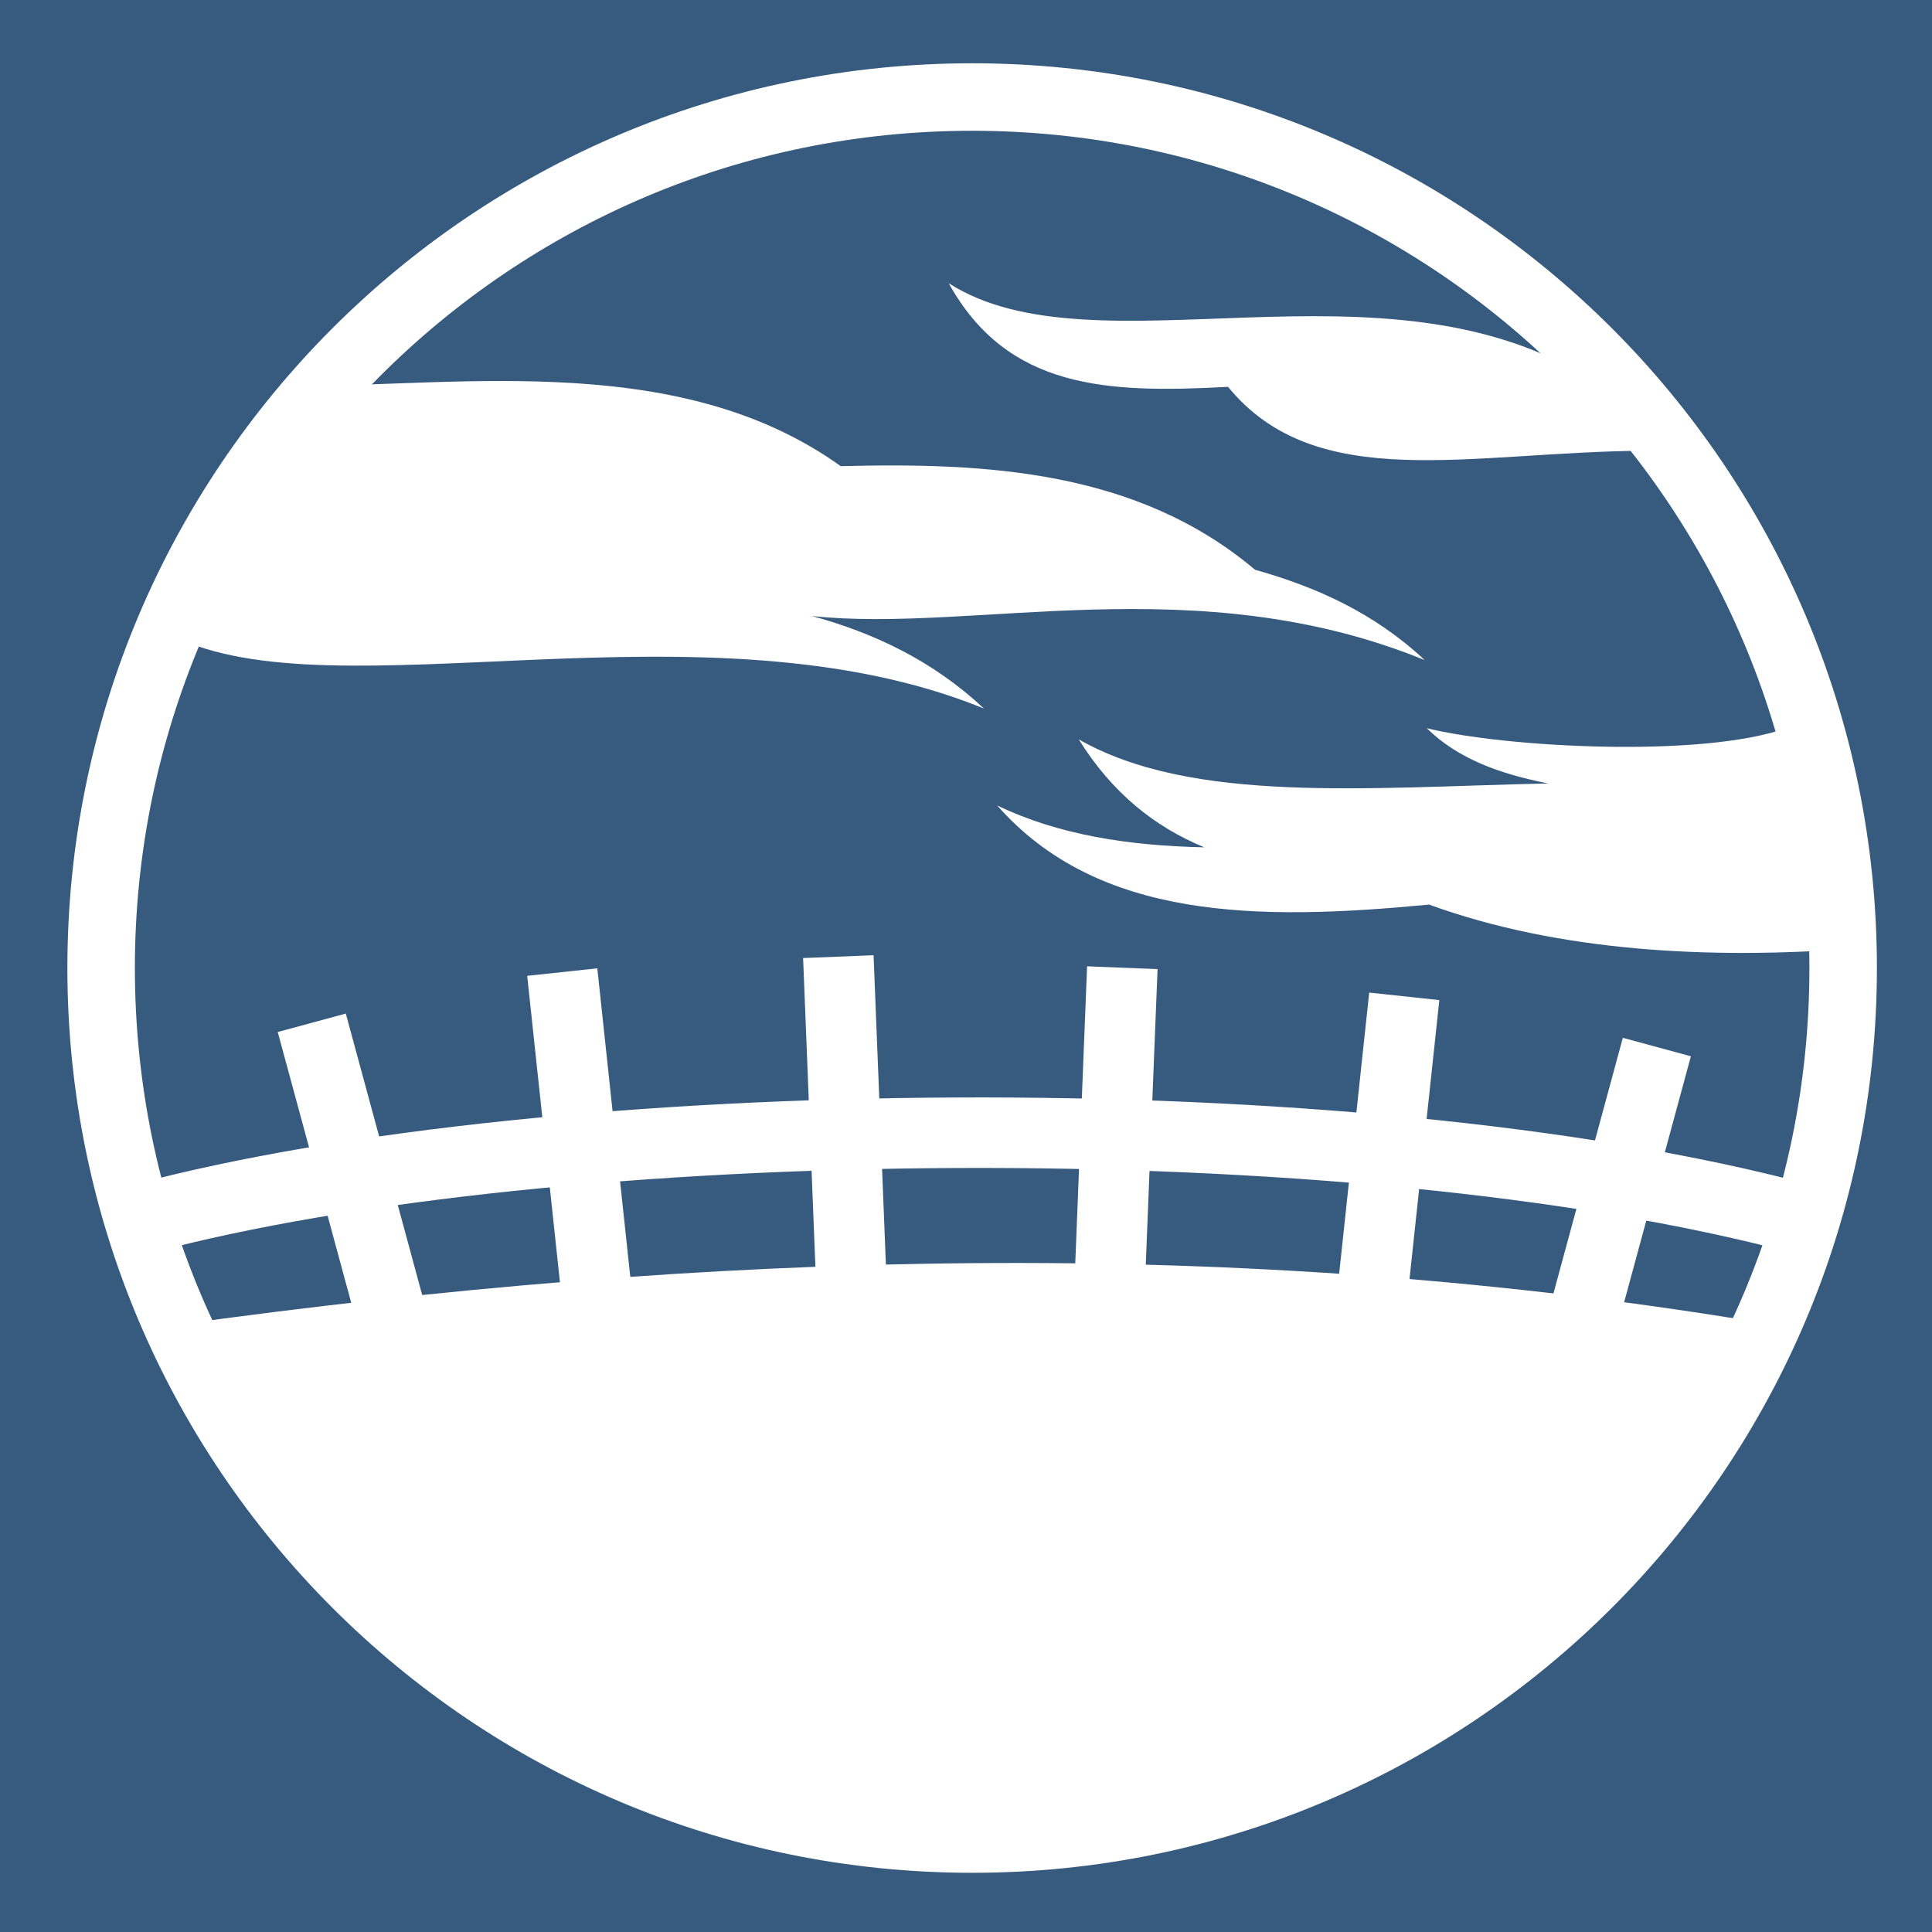
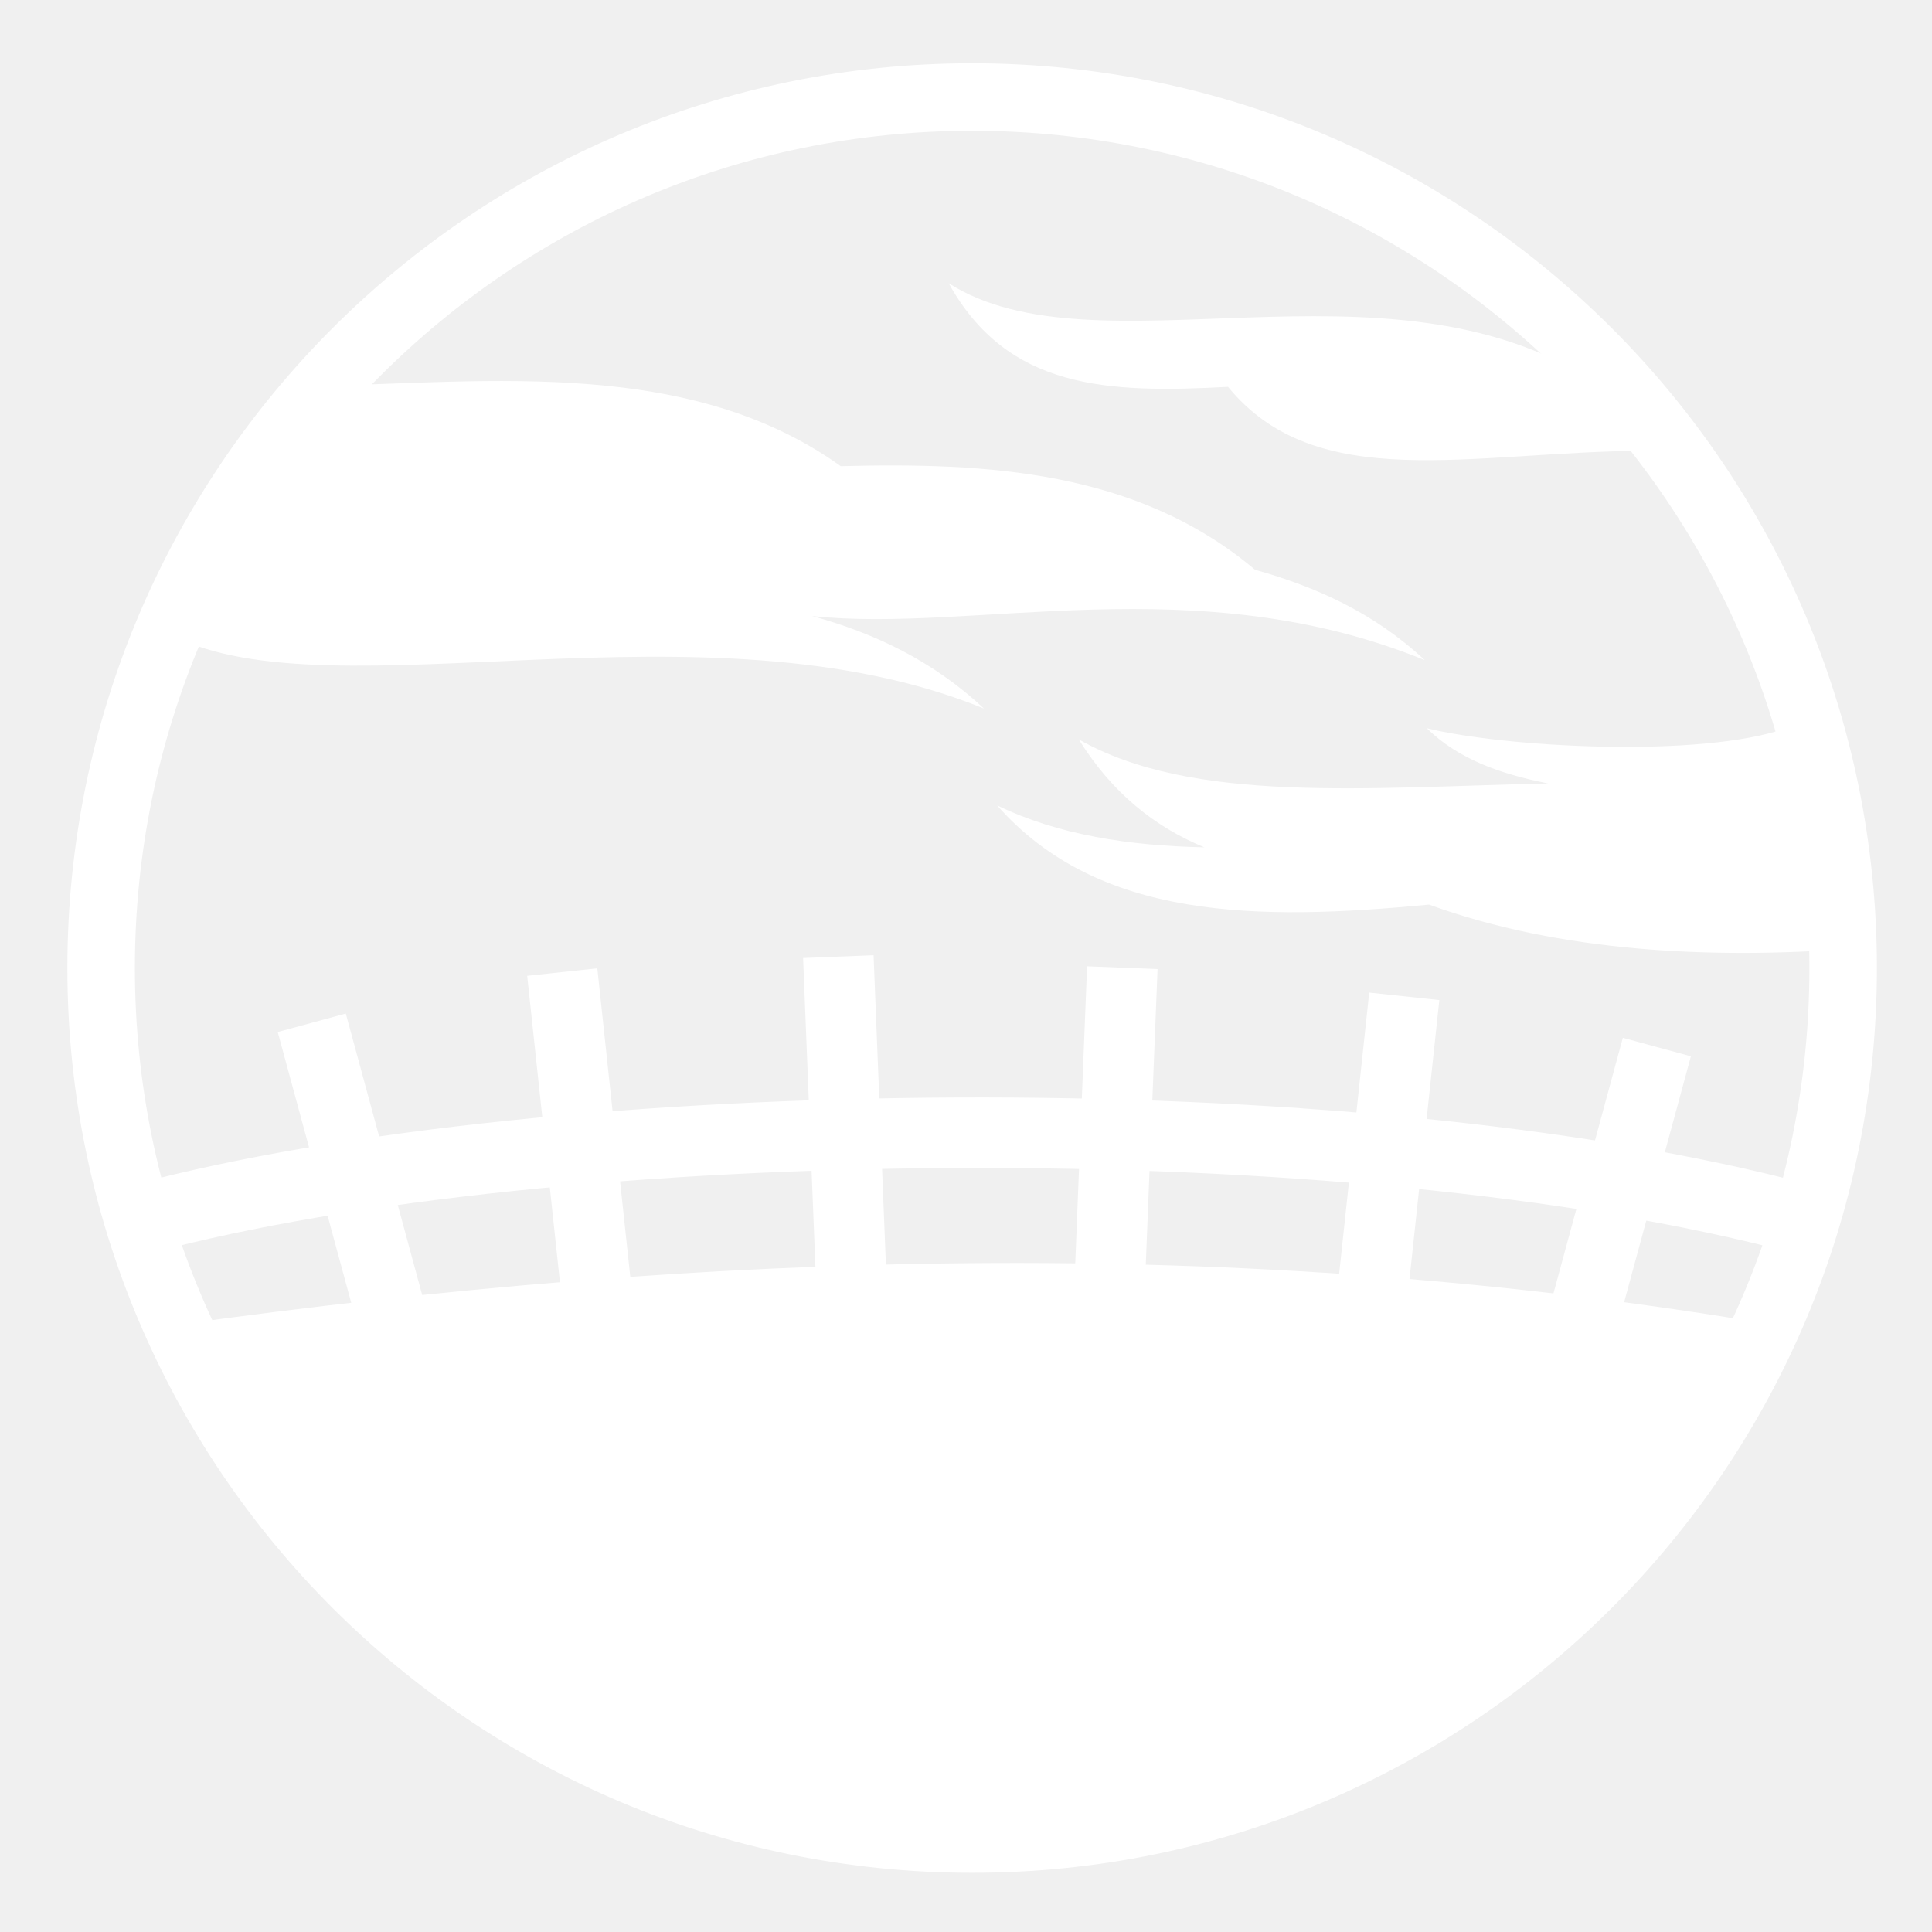
<svg xmlns="http://www.w3.org/2000/svg" viewBox="0 0 512 512">
-   <path d="m0,0h512v512h-512z" fill="#375a7f" />
+   <path d="m0,0h512v512h-512z" fill-opacity="0.0" fill="#375a7f" />
  <g transform="matrix(18.68858,0,0,18.68858,-4020.681,-6000.483)">
    <path d="m531.037,404.564c0,7.469-6.055,13.523-13.523,13.523s-13.523-6.055-13.523-13.523 6.055-13.523 13.523-13.523 13.523,6.055 13.523,13.523z" fill="none" stroke="#fff" stroke-width="1.048" transform="matrix(.91335,0,0,-.91335,-243.745,704.3132)" />
    <path d="m217.62,339.869c7.496-1.043 15.045-1.302 22.697,0-3.233,9.069-19.234,9.715-22.697,0z" fill="#fff" fill-rule="evenodd" />
    <path d="m217.594,330.094c2.279,1.146 7.542-.586 11.5,1.031-.727-.68-1.558-1.071-2.438-1.312 2.288.247 5.446-.699 8.688.625-.716-.67-1.54-1.038-2.406-1.281-1.673-1.412-3.817-1.522-5.875-1.469-2.252-1.615-5.28-1.15-7.753-1.132l-1.716,3.538z" fill="#fff" fill-rule="evenodd" />
    <path d="m235.375,331.406c.441.43 1.024.644 1.719.781-2.58.057-5.05.292-6.656-.625 .473.76 1.077,1.241 1.781,1.531-1.068-.023-2.059-.172-2.938-.594 1.436,1.629 3.697,1.638 6.125,1.406 1.849.673 4.002.775 6,.625l-.156-1.188-.344.031-.438-1.969c-1.203.425-3.992.272-5.094,0z" fill="#fff" fill-rule="evenodd" />
    <path d="m228.594,325.094c.837,1.508 2.25,1.561 3.961,1.469 1.255,1.534 3.425.922 5.914.906l-.753-1c-2.935-1.866-7.047-.047-9.122-1.375z" fill="#fff" fill-rule="evenodd" />
    <path d="m217.156,338.362c5.785-1.55 17.156-1.708 23.531,0" fill="none" stroke="#fff" />
    <path d="m219.562,335.581 1.281,4.719" fill="none" stroke="#fff" />
    <path d="m223.114,334.862 .491,4.594" fill="none" stroke="#fff" />
    <path d="m238.636,335.925-1.281,4.719" fill="none" stroke="#fff" />
    <path d="m235.054,335.206-.491,4.594" fill="none" stroke="#fff" />
    <path d="m231.056,334.8-.183,4.594" fill="none" stroke="#fff" />
    <path d="m227.029,334.643 .183,4.594" fill="none" stroke="#fff" />
  </g>
</svg>
